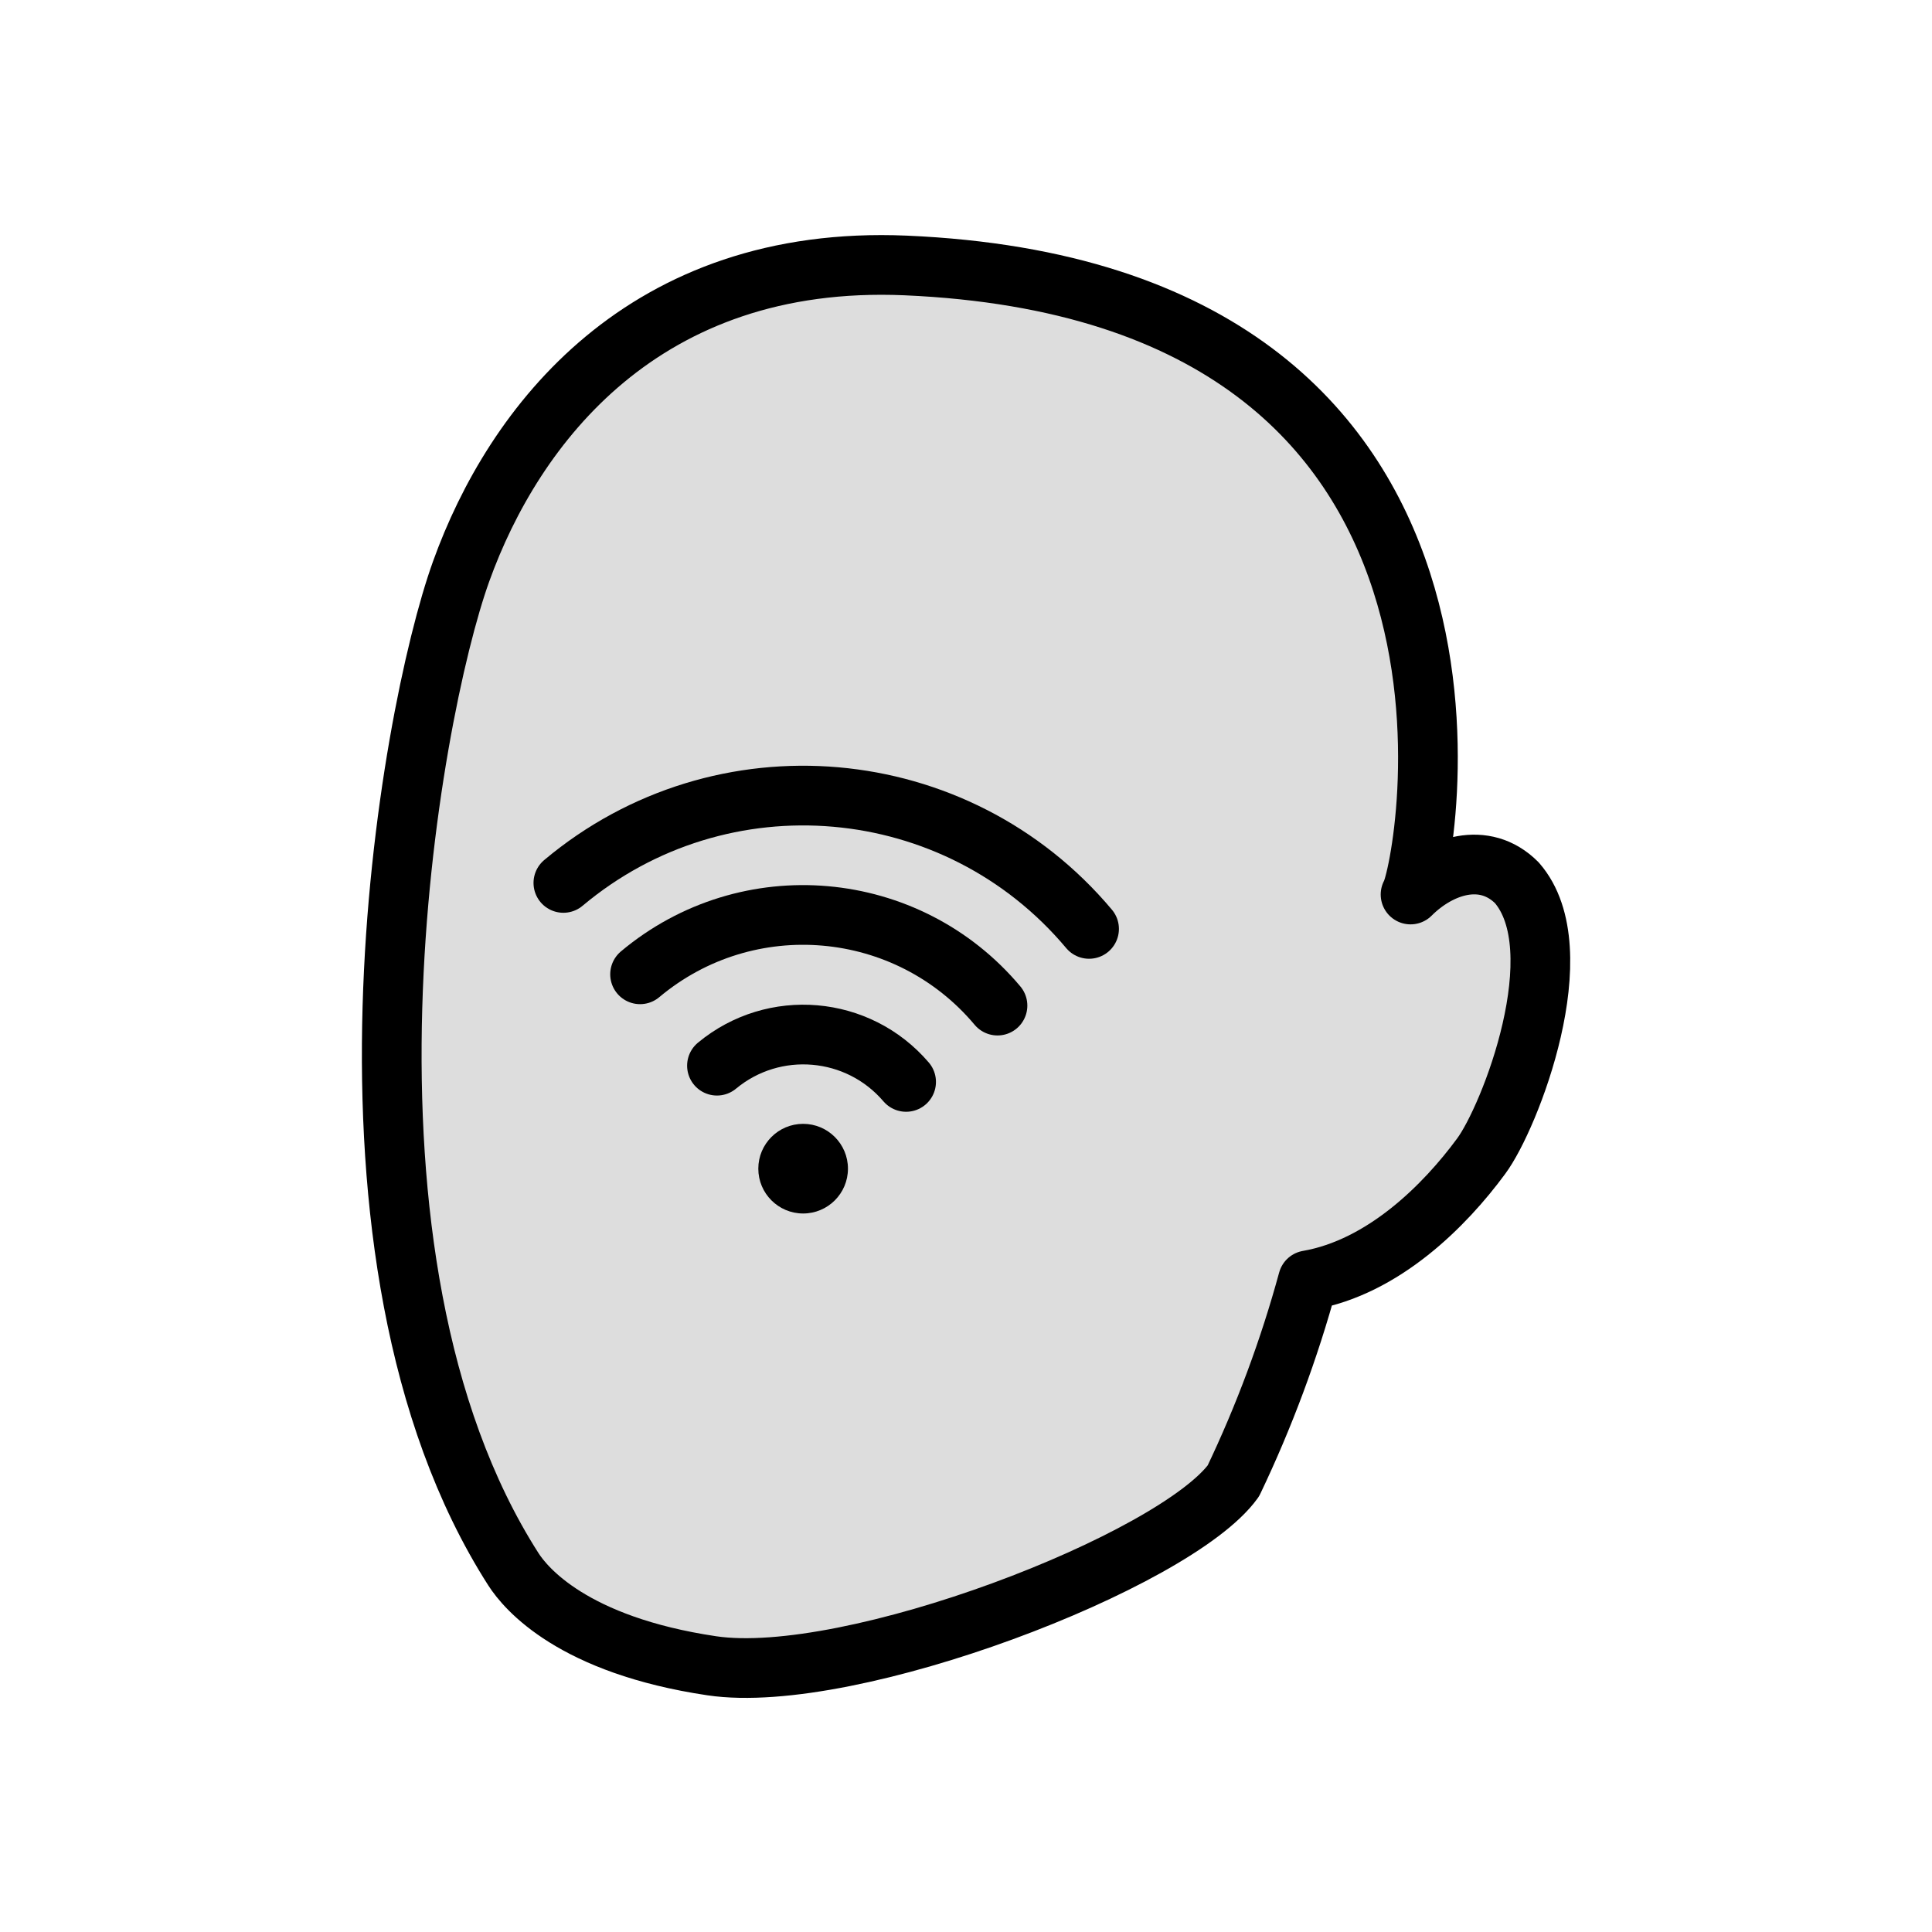
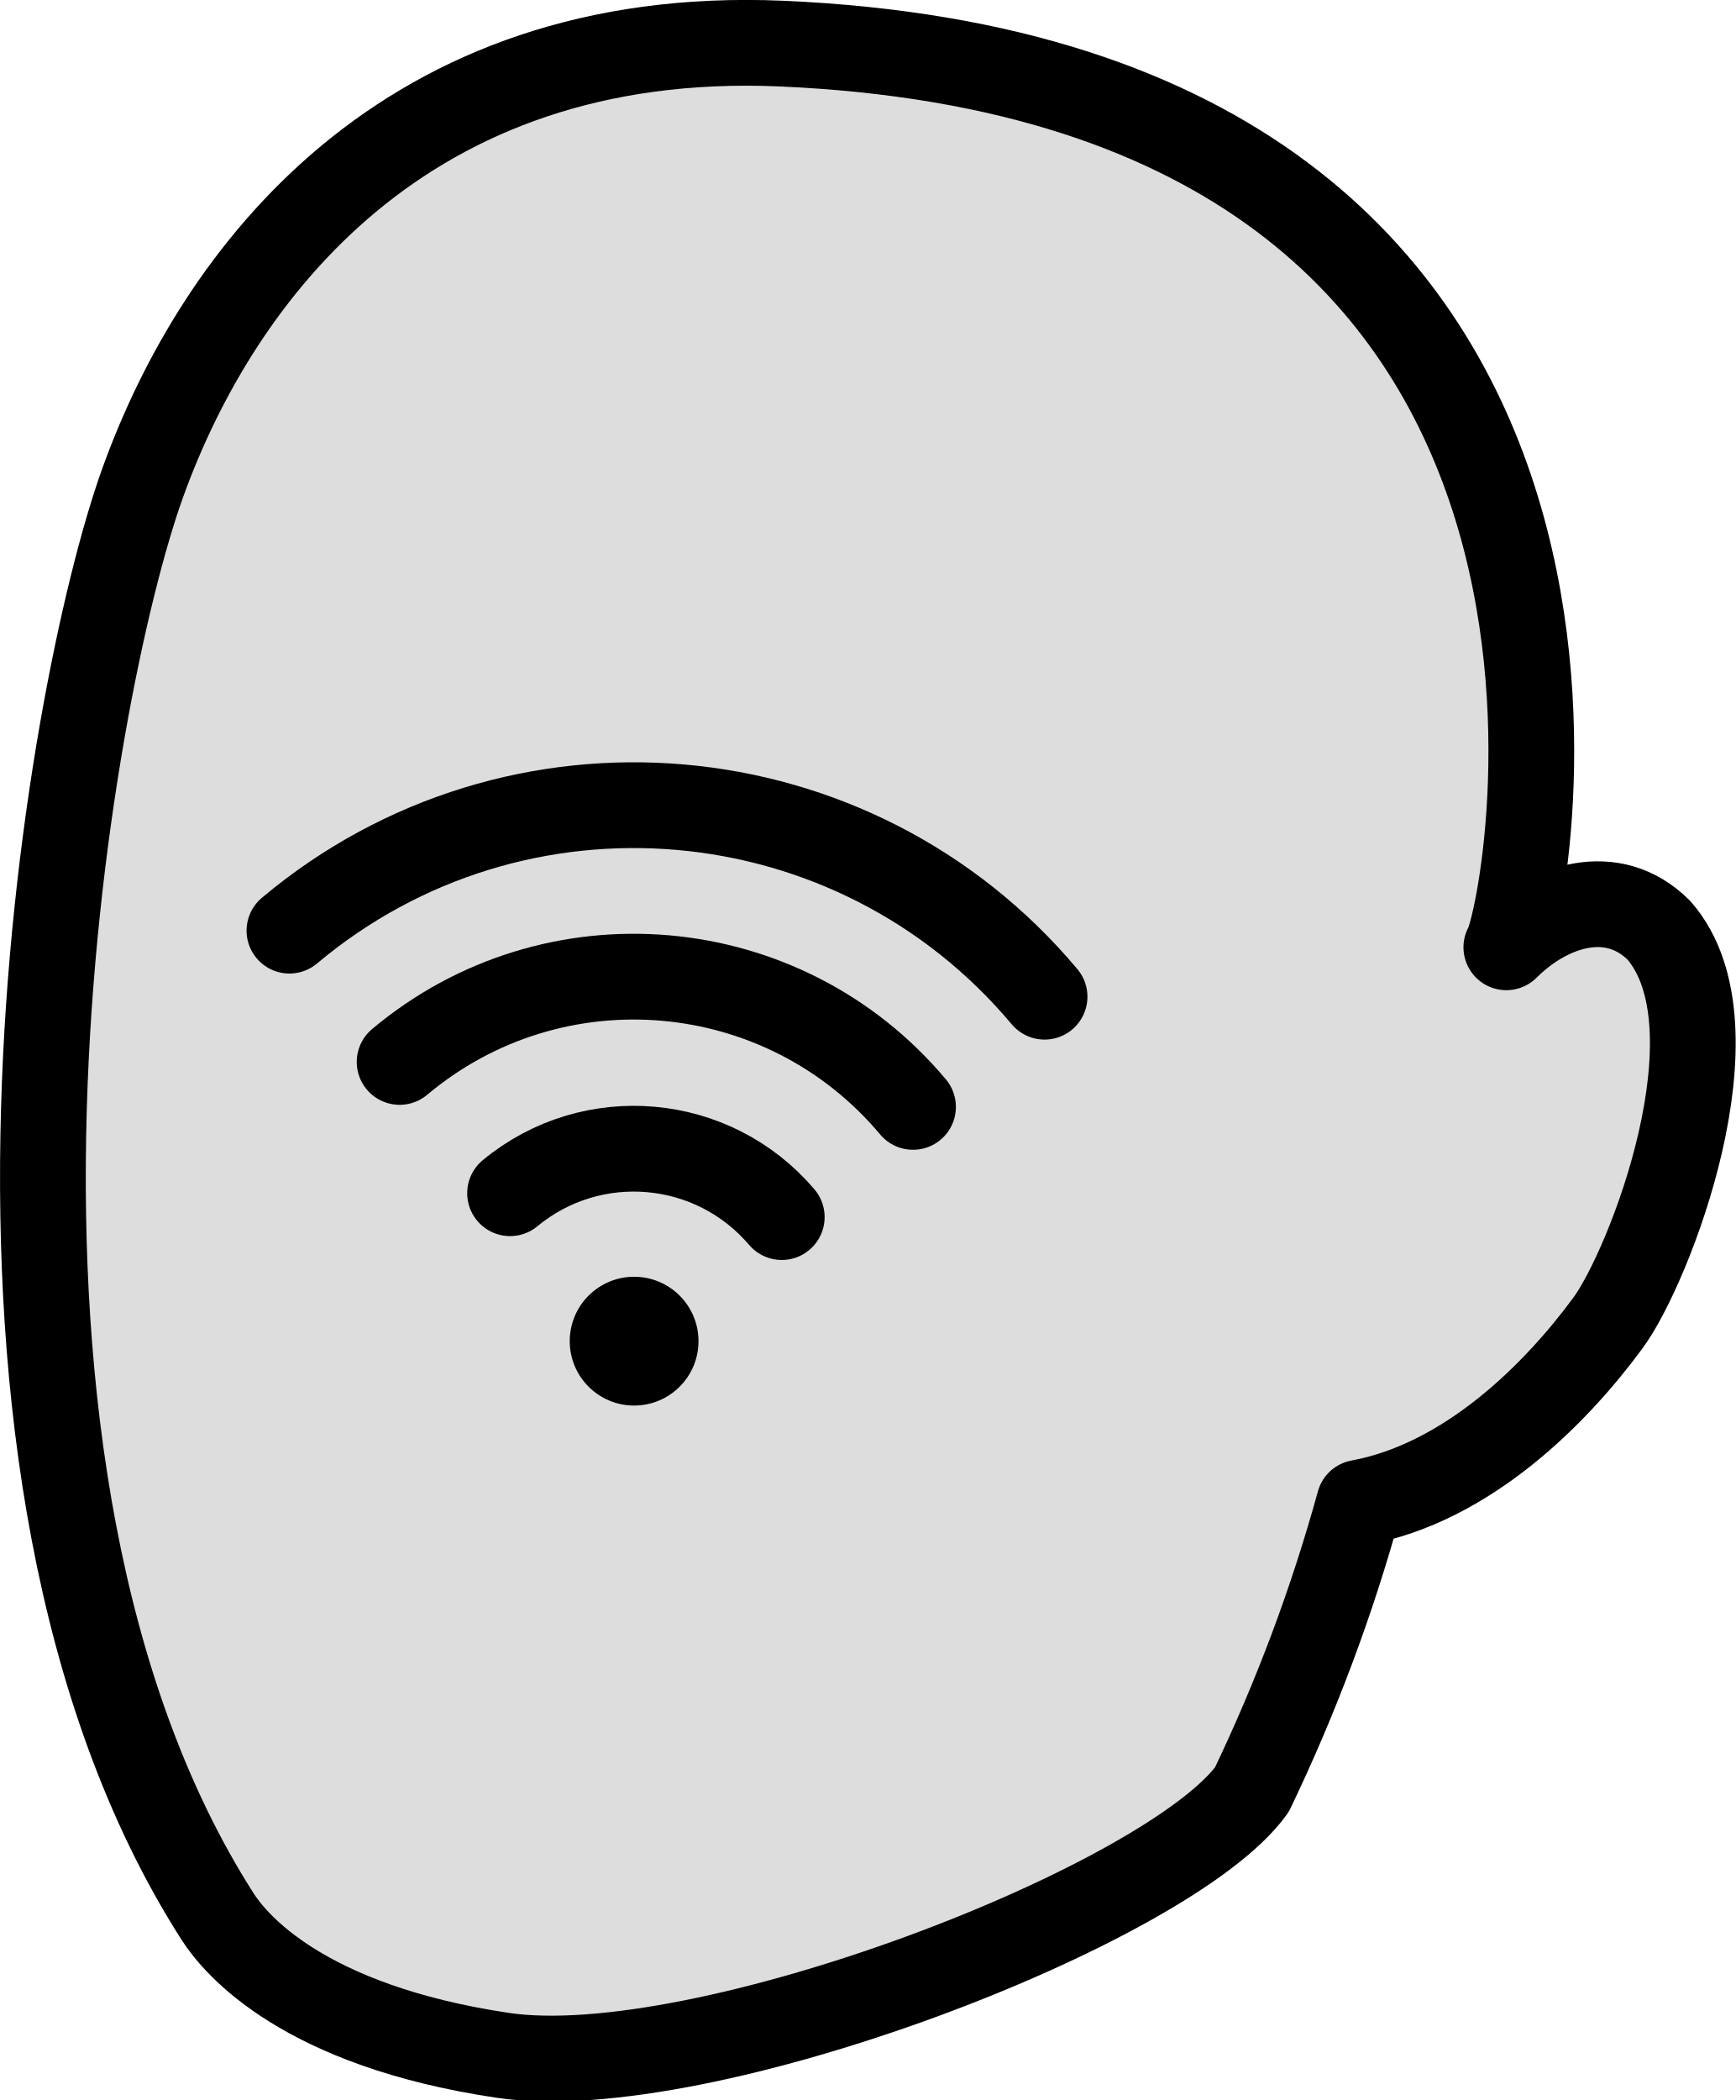
- <svg xmlns="http://www.w3.org/2000/svg" viewBox="0 0 100 100">
+ <svg xmlns="http://www.w3.org/2000/svg" id="user" width="62.55" height="75.66" viewBox="0 0 62.55 75.66">
  <defs>
    <style>.cls-1{fill:#ddd;}.cls-1,.cls-2{stroke:#000;stroke-linecap:round;stroke-linejoin:round;stroke-width:3.09px;}.cls-2{fill:none;}</style>
  </defs>
-   <g id="user">
-     <path class="cls-1" d="M76.66,59.85c1.49-2,4.88-10.68,1.85-14.16-1.68-1.68-4-.89-5.5.61.76-1.16,6.72-31.14-26.14-32.56-13.56-.58-20.28,8.27-23,15.83S16.2,65,26.57,81.22c.64,1,3.08,3.93,10.27,5s24-5.42,27-9.57A61.83,61.83,0,0,0,67.7,66.27C71.61,65.59,74.79,62.39,76.66,59.85Z" />
-     <circle cx="41.57" cy="60.49" r="2.32" />
-     <path class="cls-2" d="M37.11,55.16A7,7,0,0,1,46.9,56" />
-     <path class="cls-2" d="M33.13,50.43a13.13,13.13,0,0,1,18.5,1.62" />
-     <path class="cls-2" d="M56.37,48.08A19.31,19.31,0,0,0,29.16,45.7" />
-   </g>
+   <path class="cls-1" d="M196.66,59.85c1.49-2,4.88-10.68,1.85-14.16-1.68-1.68-4-.89-5.5.61.76-1.16,6.72-31.14-26.14-32.56-13.56-.58-20.28,8.27-23,15.83S136.2,65,146.57,81.22c.64,1,3.08,3.93,10.27,5s24-5.42,27-9.57a61.83,61.83,0,0,0,3.87-10.34C191.61,65.59,194.79,62.39,196.66,59.85Z" transform="translate(-138.73 -12.17)" />
+   <circle cx="22.85" cy="48.32" r="2.32" />
+   <path class="cls-2" d="M157.11,55.16a7,7,0,0,1,9.79.86" transform="translate(-138.73 -12.17)" />
+   <path class="cls-2" d="M153.13,50.43a13.13,13.13,0,0,1,18.5,1.62" transform="translate(-138.73 -12.17)" />
+   <path class="cls-2" d="M176.37,48.08a19.31,19.31,0,0,0-27.21-2.38" transform="translate(-138.73 -12.17)" />
</svg>
